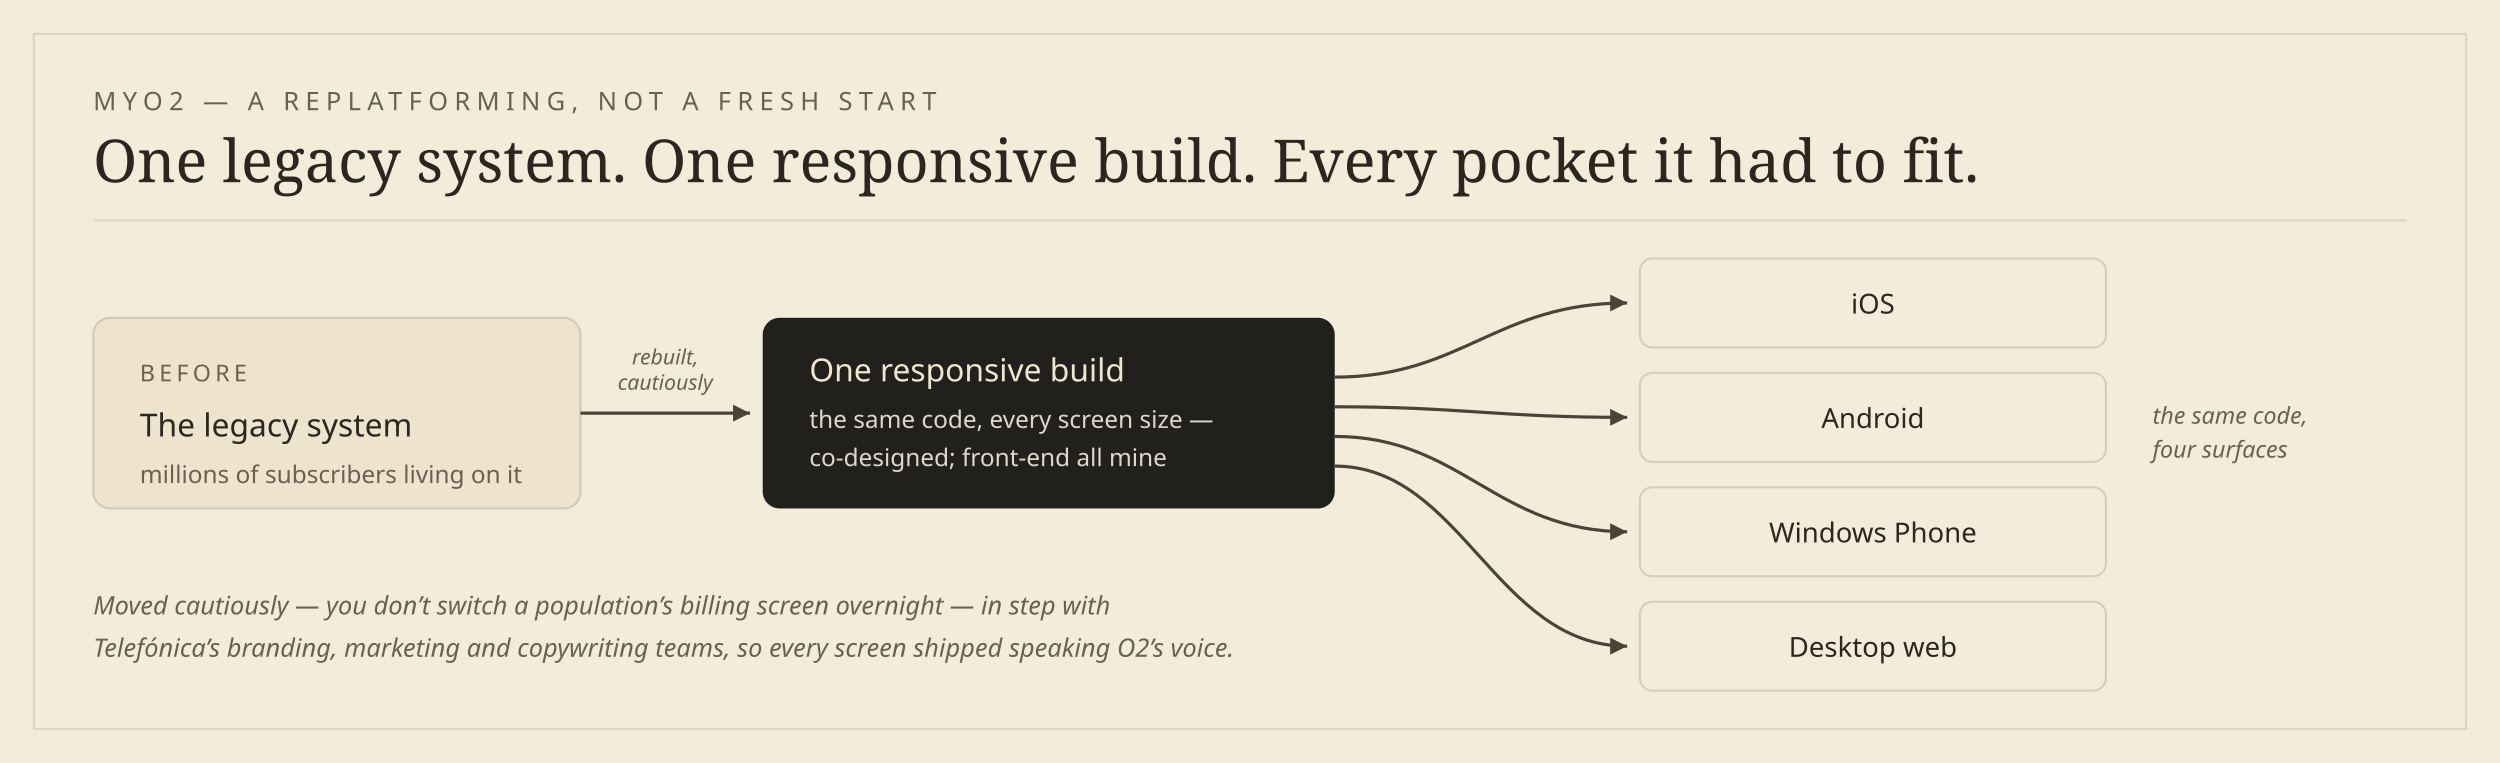
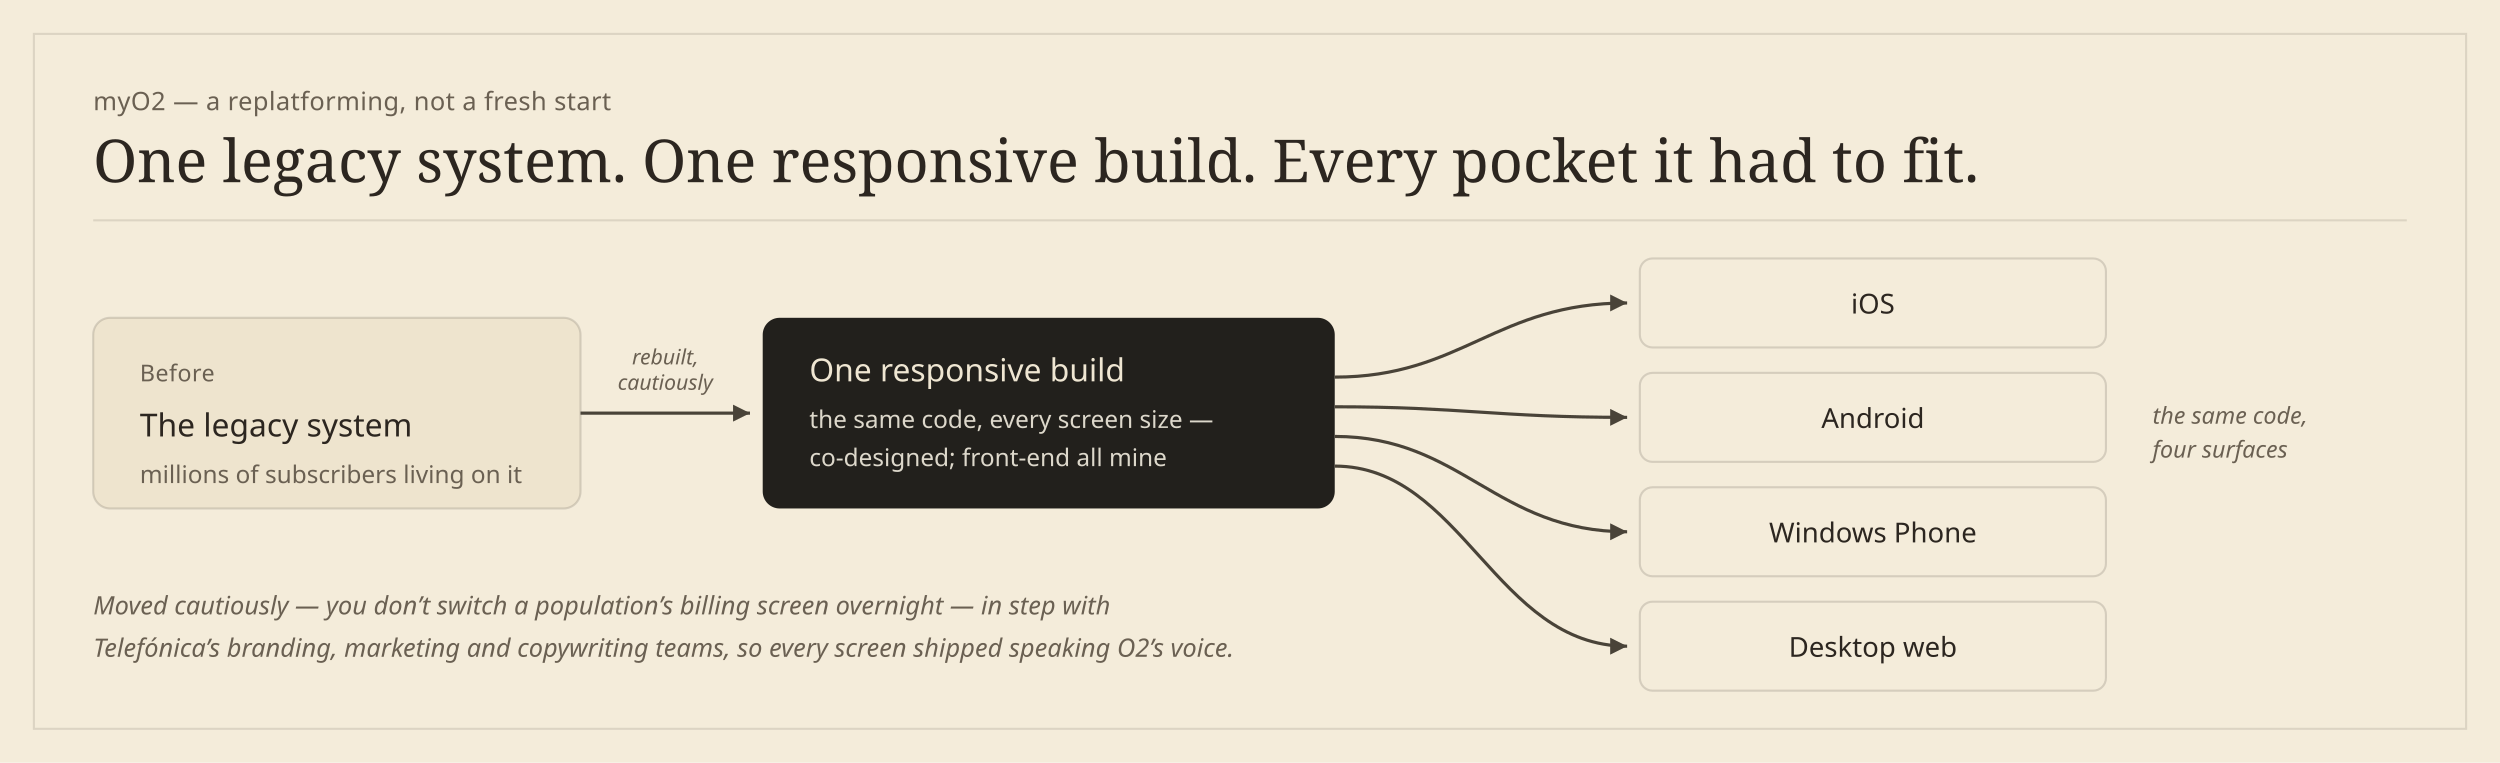
<svg xmlns="http://www.w3.org/2000/svg" viewBox="0 0 1180 360" role="img" aria-label="Diagram: the legacy MyO2 system was rebuilt as one responsive build, serving iOS, Android, Windows Phone and desktop web from the same code — moved cautiously, with millions of subscribers aboard, in step with Telefónica's branding, marketing and copywriting teams.">
  <rect width="1180" height="360" fill="#F4ECDA" />
  <rect x="16" y="16" width="1148" height="328" fill="none" stroke="rgba(44,38,32,0.12)" />
  <style>
    .hd5{font-family:Georgia,serif;fill:#2C2620}
    .lb5{font-family:'IBM Plex Sans',sans-serif;fill:#6A6052}
    .ik5{font-family:'IBM Plex Sans',sans-serif;fill:#2C2620}
  </style>
-   <text x="44" y="52" class="lb5" font-size="12" letter-spacing="3">MYO2 — A REPLATFORMING, NOT A FRESH START</text>
+   <text x="44" y="52" class="lb5" font-size="12" letter-spacing="0.2">myO2 — a replatforming, not a fresh start</text>
  <text x="44" y="86" class="hd5" font-size="28">One legacy system. One responsive build. Every pocket it had to fit.</text>
  <line x1="44" y1="104" x2="1136" y2="104" stroke="rgba(44,38,32,0.12)" />
  <rect x="44" y="150" width="230" height="90" rx="8" fill="#EEE4CE" stroke="rgba(44,38,32,.16)" />
-   <text x="66" y="180" class="lb5" font-size="11" letter-spacing="2">BEFORE</text>
+   <text x="66" y="180" class="lb5" font-size="11" letter-spacing="0.2">Before</text>
  <text x="66" y="206" class="ik5" font-size="15">The legacy system</text>
  <text x="66" y="228" class="lb5" font-size="11.5">millions of subscribers living on it</text>
  <rect x="360" y="150" width="270" height="90" rx="8" fill="#22201C" />
  <text x="382" y="180" fill="#EFE6D2" font-family="'IBM Plex Sans',sans-serif" font-size="15">One responsive build</text>
  <text x="382" y="202" fill="#DDD8CB" font-family="'IBM Plex Sans',sans-serif" font-size="11.5">the same code, every screen size —</text>
  <text x="382" y="220" fill="#DDD8CB" font-family="'IBM Plex Sans',sans-serif" font-size="11.5">co-designed; front-end all mine</text>
  <path d="M 274 195 H 354" stroke="#494338" stroke-width="1.5" fill="none" />
  <path d="M 354 195 l -8 -4 v 8 z" fill="#494338" />
  <text x="314" y="172" class="lb5" font-size="10" font-style="italic" text-anchor="middle">rebuilt,</text>
  <text x="314" y="184" class="lb5" font-size="10" font-style="italic" text-anchor="middle">cautiously</text>
  <g>
    <rect x="774" y="122" width="220" height="42" rx="6" fill="#F4ECDA" stroke="rgba(44,38,32,.16)" />
    <text x="884" y="148" class="ik5" font-size="13" text-anchor="middle">iOS</text>
    <rect x="774" y="176" width="220" height="42" rx="6" fill="#F4ECDA" stroke="rgba(44,38,32,.16)" />
    <text x="884" y="202" class="ik5" font-size="13" text-anchor="middle">Android</text>
    <rect x="774" y="230" width="220" height="42" rx="6" fill="#F4ECDA" stroke="rgba(44,38,32,.16)" />
    <text x="884" y="256" class="ik5" font-size="13" text-anchor="middle">Windows Phone</text>
    <rect x="774" y="284" width="220" height="42" rx="6" fill="#F4ECDA" stroke="rgba(44,38,32,.16)" />
    <text x="884" y="310" class="ik5" font-size="13" text-anchor="middle">Desktop web</text>
  </g>
  <g stroke="#494338" stroke-width="1.5" fill="none">
    <path d="M 630 178 C 690 178 706 143 768 143" />
    <path d="M 630 192 C 690 192 706 197 768 197" />
    <path d="M 630 206 C 690 206 706 251 768 251" />
    <path d="M 630 220 C 690 220 706 305 768 305" />
  </g>
  <g fill="#494338">
    <path d="M 768 143 l -8 -4 v 8 z" />
    <path d="M 768 197 l -8 -4 v 8 z" />
    <path d="M 768 251 l -8 -4 v 8 z" />
    <path d="M 768 305 l -8 -4 v 8 z" />
  </g>
  <text x="1016" y="200" class="lb5" font-size="11" font-style="italic">the same code,</text>
  <text x="1016" y="216" class="lb5" font-size="11" font-style="italic">four surfaces</text>
  <text x="44" y="290" class="lb5" font-size="12" font-style="italic">Moved cautiously — you don’t switch a population’s billing screen overnight — in step with</text>
  <text x="44" y="310" class="lb5" font-size="12" font-style="italic">Telefónica’s branding, marketing and copywriting teams, so every screen shipped speaking O2’s voice.</text>
</svg>
